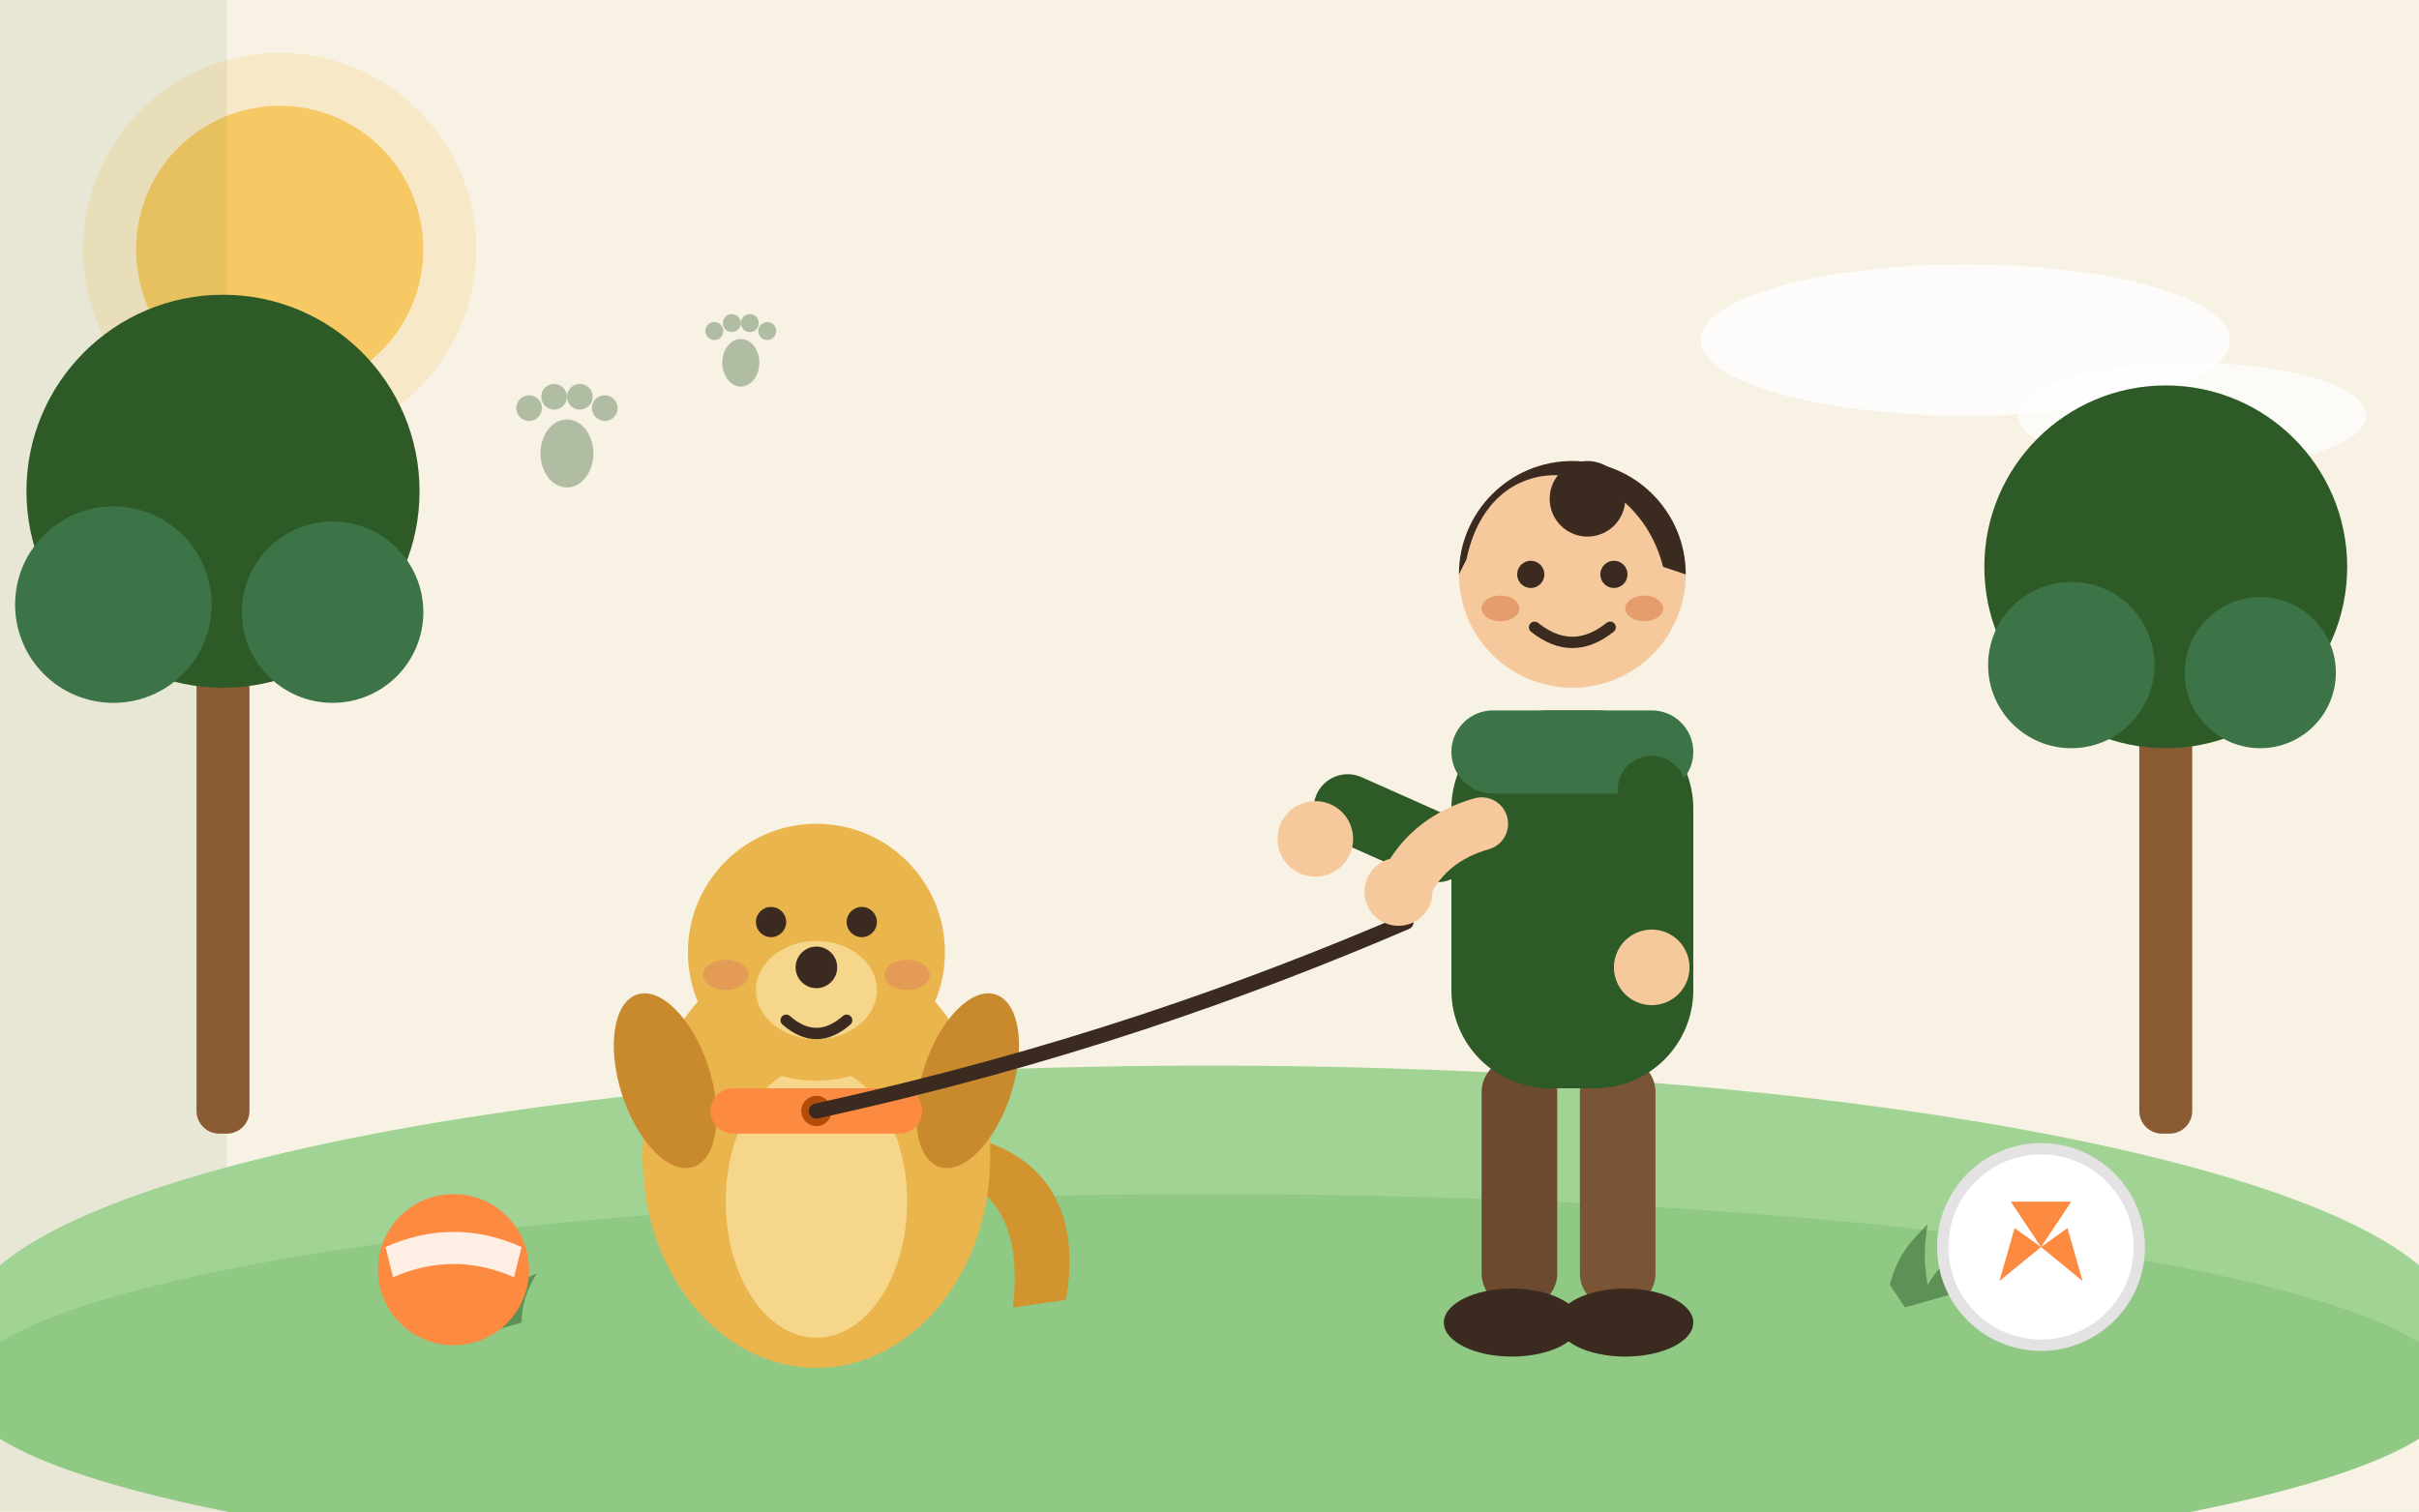
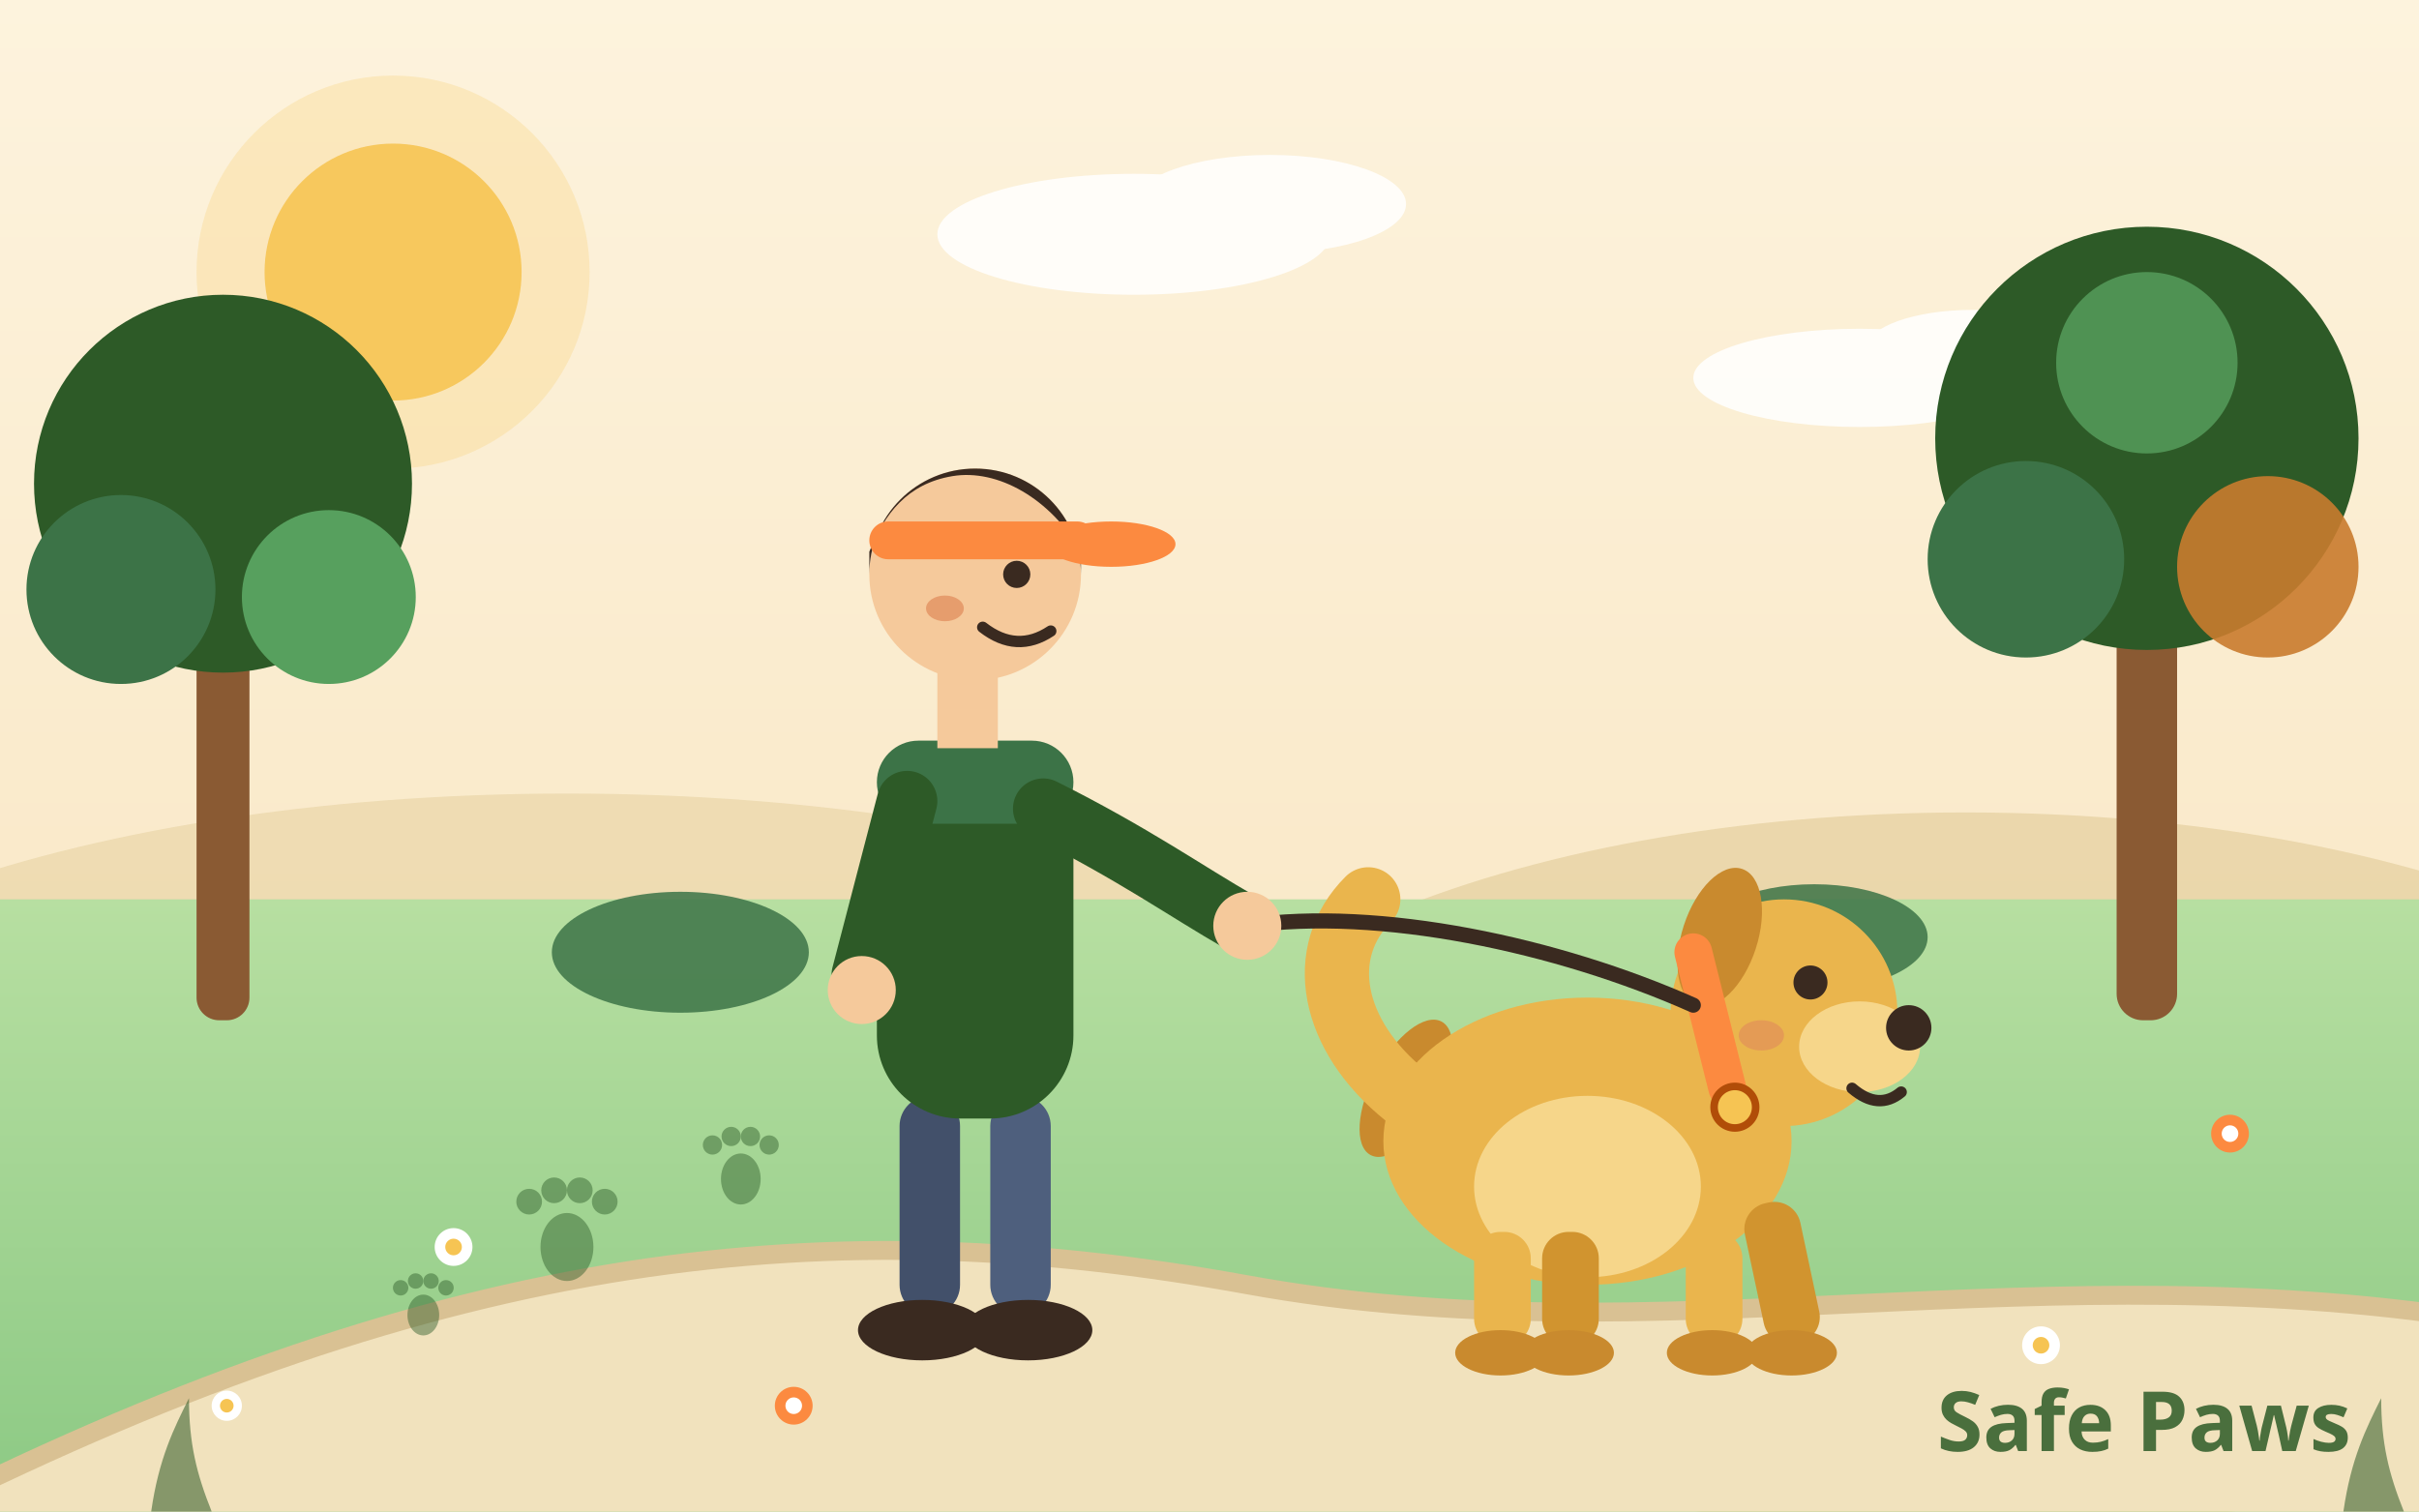
- <svg xmlns="http://www.w3.org/2000/svg" viewBox="0 0 640 400" role="img" aria-label="Cuidadora paseando a un perro con correa en un parque">
-   <rect width="640" height="400" fill="#f7f2e4" />
-   <circle cx="74" cy="66" r="38" fill="#f6c453" opacity="0.85" />
-   <circle cx="74" cy="66" r="52" fill="#f6c453" opacity="0.2" />
-   <ellipse cx="520" cy="90" rx="70" ry="20" fill="#ffffff" opacity="0.8" />
-   <ellipse cx="580" cy="110" rx="46" ry="14" fill="#ffffff" opacity="0.7" />
-   <rect x="0" y="0" width="60" height="400" fill="#2d5a27" opacity="0.08" />
+ <svg xmlns="http://www.w3.org/2000/svg" viewBox="0 0 640 400" role="img" aria-label="Cuidador paseando a un perro con correa en un parque">
+   <defs>
+     <linearGradient id="cielo" x1="0" y1="0" x2="0" y2="1">
+       <stop offset="0" stop-color="#fdf3dd" />
+       <stop offset="1" stop-color="#f7e3bd" />
+     </linearGradient>
+     <linearGradient id="pasto" x1="0" y1="0" x2="0" y2="1">
+       <stop offset="0" stop-color="#b7dfa1" />
+       <stop offset="1" stop-color="#8cc984" />
+     </linearGradient>
+   </defs>
+   <rect width="640" height="400" fill="url(#cielo)" />
+   <circle cx="104" cy="72" r="52" fill="#f6c453" opacity="0.22" />
+   <circle cx="104" cy="72" r="34" fill="#f6c453" opacity="0.9" />
+   <g fill="#ffffff" opacity="0.85">
+     <ellipse cx="300" cy="62" rx="52" ry="16" />
+     <ellipse cx="336" cy="54" rx="36" ry="13" />
+     <ellipse cx="492" cy="100" rx="44" ry="13" />
+     <ellipse cx="522" cy="92" rx="28" ry="10" />
+   </g>
+   <ellipse cx="150" cy="300" rx="240" ry="90" fill="#e9d6a8" opacity="0.7" />
+   <ellipse cx="520" cy="310" rx="220" ry="95" fill="#e4cf9e" opacity="0.7" />
+   <rect x="0" y="238" width="640" height="162" fill="url(#pasto)" />
+   <path d="M-20 400 C 120 330, 220 320, 330 340 C 440 360, 540 330, 660 350 L 660 400 L -20 400 Z" fill="#f1e2bd" />
+   <path d="M-20 400 C 120 330, 220 320, 330 340 C 440 360, 540 330, 660 350" stroke="#d9c193" stroke-width="5" fill="none" />
  <g>
-     <rect x="52" y="150" width="14" height="150" rx="6" fill="#8a5a33" />
-     <circle cx="59" cy="130" r="52" fill="#2d5a27" />
-     <circle cx="30" cy="160" r="26" fill="#3c7347" />
-     <circle cx="88" cy="162" r="24" fill="#3c7347" />
+     <rect x="52" y="150" width="14" height="120" rx="6" fill="#8a5a33" />
+     <circle cx="59" cy="128" r="50" fill="#2d5a27" />
+     <circle cx="32" cy="156" r="25" fill="#3c7347" />
+     <circle cx="87" cy="158" r="23" fill="#57a05e" />
  </g>
  <g>
-     <rect x="566" y="170" width="14" height="130" rx="6" fill="#8a5a33" />
-     <circle cx="573" cy="150" r="48" fill="#2d5a27" />
-     <circle cx="548" cy="176" r="22" fill="#3c7347" />
-     <circle cx="598" cy="178" r="20" fill="#3c7347" />
+     <rect x="560" y="140" width="16" height="130" rx="7" fill="#8a5a33" />
+     <circle cx="568" cy="116" r="56" fill="#2d5a27" />
+     <circle cx="536" cy="148" r="26" fill="#3c7347" />
+     <circle cx="600" cy="150" r="24" fill="#c97b2e" opacity="0.9" />
+     <circle cx="568" cy="96" r="24" fill="#57a05e" opacity="0.8" />
  </g>
-   <ellipse cx="320" cy="352" rx="330" ry="70" fill="#a1d494" />
-   <ellipse cx="320" cy="368" rx="330" ry="52" fill="#8fc984" />
-   <g fill="#2d5a27" opacity="0.5">
-     <path d="M120 348c2-8 6-12 10-16-1 6-1 10 0 16 3-5 7-9 12-11-3 5-4 9-4 13l-14 4z" />
-     <path d="M500 340c2-8 6-12 10-16-1 6-1 10 0 16 3-5 7-9 12-11-3 5-4 9-4 13l-14 4z" />
+   <g fill="#3c7347" opacity="0.85">
+     <ellipse cx="180" cy="252" rx="34" ry="16" />
+     <ellipse cx="480" cy="248" rx="30" ry="14" />
  </g>
-   <g opacity="0.35" fill="#2d5a27">
-     <g transform="translate(150 120)">
+   <g opacity="0.45" fill="#2d5a27">
+     <g transform="translate(150 330)">
      <ellipse cx="0" cy="0" rx="7" ry="9" />
      <circle cx="-10" cy="-12" r="3.4" />
      <circle cx="-3.4" cy="-15" r="3.4" />
      <circle cx="3.4" cy="-15" r="3.4" />
      <circle cx="10" cy="-12" r="3.4" />
    </g>
-     <g transform="translate(196 96) scale(0.7)">
+     <g transform="translate(196 312) scale(0.75)">
+       <ellipse cx="0" cy="0" rx="7" ry="9" />
+       <circle cx="-10" cy="-12" r="3.4" />
+       <circle cx="-3.4" cy="-15" r="3.4" />
+       <circle cx="3.4" cy="-15" r="3.4" />
+       <circle cx="10" cy="-12" r="3.4" />
+     </g>
+     <g transform="translate(112 348) scale(0.6)">
      <ellipse cx="0" cy="0" rx="7" ry="9" />
      <circle cx="-10" cy="-12" r="3.4" />
      <circle cx="-3.4" cy="-15" r="3.4" />
      <circle cx="3.4" cy="-15" r="3.4" />
      <circle cx="10" cy="-12" r="3.4" />
    </g>
  </g>
  <g>
-     <path d="M252 300c26 4 34 22 30 44l-14 2c2-18-2-32-20-36z" fill="#d1942f" />
-     <ellipse cx="216" cy="306" rx="46" ry="56" fill="#eab54d" />
-     <ellipse cx="216" cy="318" rx="24" ry="36" fill="#f6d68a" />
-     <ellipse cx="176" cy="286" rx="12" ry="24" fill="#c98a2e" transform="rotate(-18 176 286)" />
-     <ellipse cx="256" cy="286" rx="12" ry="24" fill="#c98a2e" transform="rotate(18 256 286)" />
-     <circle cx="216" cy="252" r="34" fill="#eab54d" />
-     <ellipse cx="216" cy="262" rx="16" ry="13" fill="#f6d68a" />
-     <circle cx="216" cy="256" r="5.5" fill="#3a2a20" />
-     <circle cx="204" cy="244" r="4" fill="#3a2a20" />
-     <circle cx="228" cy="244" r="4" fill="#3a2a20" />
-     <path d="M208 270q8 7 16 0" stroke="#3a2a20" stroke-width="3" fill="none" stroke-linecap="round" />
-     <ellipse cx="192" cy="258" rx="6" ry="4" fill="#e08a5a" opacity="0.6" />
-     <ellipse cx="240" cy="258" rx="6" ry="4" fill="#e08a5a" opacity="0.6" />
-     <rect x="188" y="288" width="56" height="12" rx="6" fill="#fc8a40" />
-     <circle cx="216" cy="294" r="4" fill="#b14d08" />
+     <ellipse cx="372" cy="288" rx="9" ry="20" fill="#c98a2e" transform="rotate(28 372 288)" />
+     <ellipse cx="420" cy="302" rx="54" ry="38" fill="#eab54d" />
+     <ellipse cx="420" cy="314" rx="30" ry="24" fill="#f6d68a" />
+     <path d="M372 290 C 352 274, 348 252, 362 238" stroke="#eab54d" stroke-width="17" stroke-linecap="round" fill="none" />
+     <rect x="390" y="326" width="15" height="30" rx="7" fill="#eab54d" />
+     <rect x="408" y="326" width="15" height="30" rx="7" fill="#d1942f" />
+     <rect x="446" y="326" width="15" height="30" rx="7" fill="#eab54d" />
+     <rect x="464" y="318" width="15" height="38" rx="7" fill="#d1942f" transform="rotate(-12 471 337)" />
+     <ellipse cx="397" cy="358" rx="12" ry="6" fill="#c98a2e" />
+     <ellipse cx="415" cy="358" rx="12" ry="6" fill="#c98a2e" />
+     <ellipse cx="453" cy="358" rx="12" ry="6" fill="#c98a2e" />
+     <ellipse cx="474" cy="358" rx="12" ry="6" fill="#c98a2e" />
+     <circle cx="472" cy="268" r="30" fill="#eab54d" />
+     <ellipse cx="455" cy="248" rx="10" ry="19" fill="#c98a2e" transform="rotate(18 455 248)" />
+     <ellipse cx="492" cy="277" rx="16" ry="12" fill="#f6d68a" />
+     <circle cx="505" cy="272" r="6" fill="#3a2a20" />
+     <circle cx="479" cy="260" r="4.5" fill="#3a2a20" />
+     <path d="M490 288 q 7 6 13 1" stroke="#3a2a20" stroke-width="3" fill="none" stroke-linecap="round" />
+     <ellipse cx="466" cy="274" rx="6" ry="4" fill="#e08a5a" opacity="0.6" />
+     <path d="M448 252 L 457 288" stroke="#fc8a40" stroke-width="10" stroke-linecap="round" />
+     <circle cx="459" cy="293" r="5.5" fill="#f6c453" stroke="#b14d08" stroke-width="2" />
  </g>
-   <path d="M216 294 C 280 280, 330 262, 372 244" stroke="#3a2a20" stroke-width="4" fill="none" stroke-linecap="round" stroke-dasharray="1 0" />
+   <path d="M330 245 C 365 240, 412 250, 448 266" stroke="#3a2a20" stroke-width="4" fill="none" stroke-linecap="round" />
  <g>
-     <rect x="392" y="280" width="20" height="66" rx="9" fill="#6b4a2f" />
-     <rect x="418" y="280" width="20" height="66" rx="9" fill="#7a5535" />
-     <ellipse cx="400" cy="350" rx="18" ry="9" fill="#3a2a20" />
-     <ellipse cx="430" cy="350" rx="18" ry="9" fill="#3a2a20" />
-     <rect x="384" y="188" width="64" height="100" rx="26" fill="#2d5a27" />
-     <rect x="384" y="188" width="64" height="22" rx="11" fill="#3c7347" />
-     <rect x="352" y="202" width="44" height="18" rx="9" fill="#2d5a27" transform="rotate(24 352 202)" />
-     <circle cx="348" cy="222" r="10" fill="#f5c99b" />
-     <rect x="428" y="200" width="18" height="52" rx="9" fill="#2d5a27" />
-     <circle cx="437" cy="256" r="10" fill="#f5c99b" />
-     <circle cx="416" cy="152" r="30" fill="#f5c99b" />
-     <path d="M386 152a30 30 0 0 1 60 0l-6-2c-4-16-18-26-32-24-12 2-18 12-20 22z" fill="#3a2a20" />
-     <circle cx="420" cy="132" r="10" fill="#3a2a20" />
-     <circle cx="405" cy="152" r="3.6" fill="#3a2a20" />
-     <circle cx="427" cy="152" r="3.6" fill="#3a2a20" />
-     <path d="M406 166q10 8 20 0" stroke="#3a2a20" stroke-width="3" fill="none" stroke-linecap="round" />
-     <ellipse cx="397" cy="161" rx="5" ry="3.4" fill="#e08a5a" opacity="0.7" />
-     <ellipse cx="435" cy="161" rx="5" ry="3.4" fill="#e08a5a" opacity="0.7" />
-     <path d="M392 218q-14 4-20 16" stroke="#f5c99b" stroke-width="14" stroke-linecap="round" fill="none" />
-     <circle cx="370" cy="236" r="9" fill="#f5c99b" />
+     <rect x="238" y="290" width="16" height="58" rx="8" fill="#42506a" />
+     <rect x="262" y="290" width="16" height="58" rx="8" fill="#4e5f7d" />
+     <ellipse cx="244" cy="352" rx="17" ry="8" fill="#3a2a20" />
+     <ellipse cx="272" cy="352" rx="17" ry="8" fill="#3a2a20" />
+     <rect x="232" y="196" width="52" height="100" rx="22" fill="#2d5a27" />
+     <rect x="232" y="196" width="52" height="22" rx="11" fill="#3c7347" />
+     <path d="M240 212 L 228 258" stroke="#2d5a27" stroke-width="16" stroke-linecap="round" />
+     <circle cx="228" cy="262" r="9" fill="#f5c99b" />
+     <path d="M276 214 C 300 226, 314 236, 328 244" stroke="#2d5a27" stroke-width="16" stroke-linecap="round" fill="none" />
+     <circle cx="330" cy="245" r="9" fill="#f5c99b" />
+     <rect x="248" y="176" width="16" height="22" fill="#f5c99b" />
+     <circle cx="258" cy="152" r="28" fill="#f5c99b" />
+     <path d="M230 152 a28 28 0 0 1 56 0 l 0 -6 c -8 -14 -22 -22 -34 -20 c -12 2 -18 10 -22 20 z" fill="#3a2a20" />
+     <ellipse cx="294" cy="144" rx="17" ry="6" fill="#fc8a40" />
+     <rect x="230" y="138" width="60" height="10" rx="5" fill="#fc8a40" />
+     <circle cx="269" cy="152" r="3.6" fill="#3a2a20" />
+     <path d="M260 166 q 9 7 18 1" stroke="#3a2a20" stroke-width="3" fill="none" stroke-linecap="round" />
+     <ellipse cx="250" cy="161" rx="5" ry="3.4" fill="#e08a5a" opacity="0.7" />
  </g>
  <g>
-     <circle cx="120" cy="336" r="20" fill="#fc8a40" />
-     <path d="M102 330q18-8 36 0l-2 8q-16-7-32 0z" fill="#ffffff" opacity="0.85" />
+     <g transform="translate(120 330)">
+       <circle r="5" fill="#ffffff" />
+       <circle r="2.2" fill="#f6c453" />
+     </g>
+     <g transform="translate(210 372)">
+       <circle r="5" fill="#fc8a40" />
+       <circle r="2.2" fill="#ffffff" />
+     </g>
+     <g transform="translate(540 356)">
+       <circle r="5" fill="#ffffff" />
+       <circle r="2.2" fill="#f6c453" />
+     </g>
+     <g transform="translate(590 300)">
+       <circle r="5" fill="#fc8a40" />
+       <circle r="2.2" fill="#ffffff" />
+     </g>
+     <g transform="translate(60 372)">
+       <circle r="4" fill="#ffffff" />
+       <circle r="1.8" fill="#f6c453" />
+     </g>
  </g>
-   <g>
-     <circle cx="540" cy="330" r="26" fill="#ffffff" stroke="#e4e2e2" stroke-width="3" />
-     <path d="M540 330l-8-12h16z M540 330l11 9-4-14z M540 330l-11 9 4-14z" fill="#fc8a40" />
+   <g fill="#2d5a27" opacity="0.55">
+     <path d="M40 400 c 2 -14 6 -22 10 -30 c 0 12 2 20 6 30 z" />
+     <path d="M620 400 c 2 -14 6 -22 10 -30 c 0 12 2 20 6 30 z" />
  </g>
+   <text x="622" y="384" text-anchor="end" font-family="Verdana, sans-serif" font-size="22" font-weight="bold" fill="#2d5a27" opacity="0.85">Safe Paws</text>
</svg>
